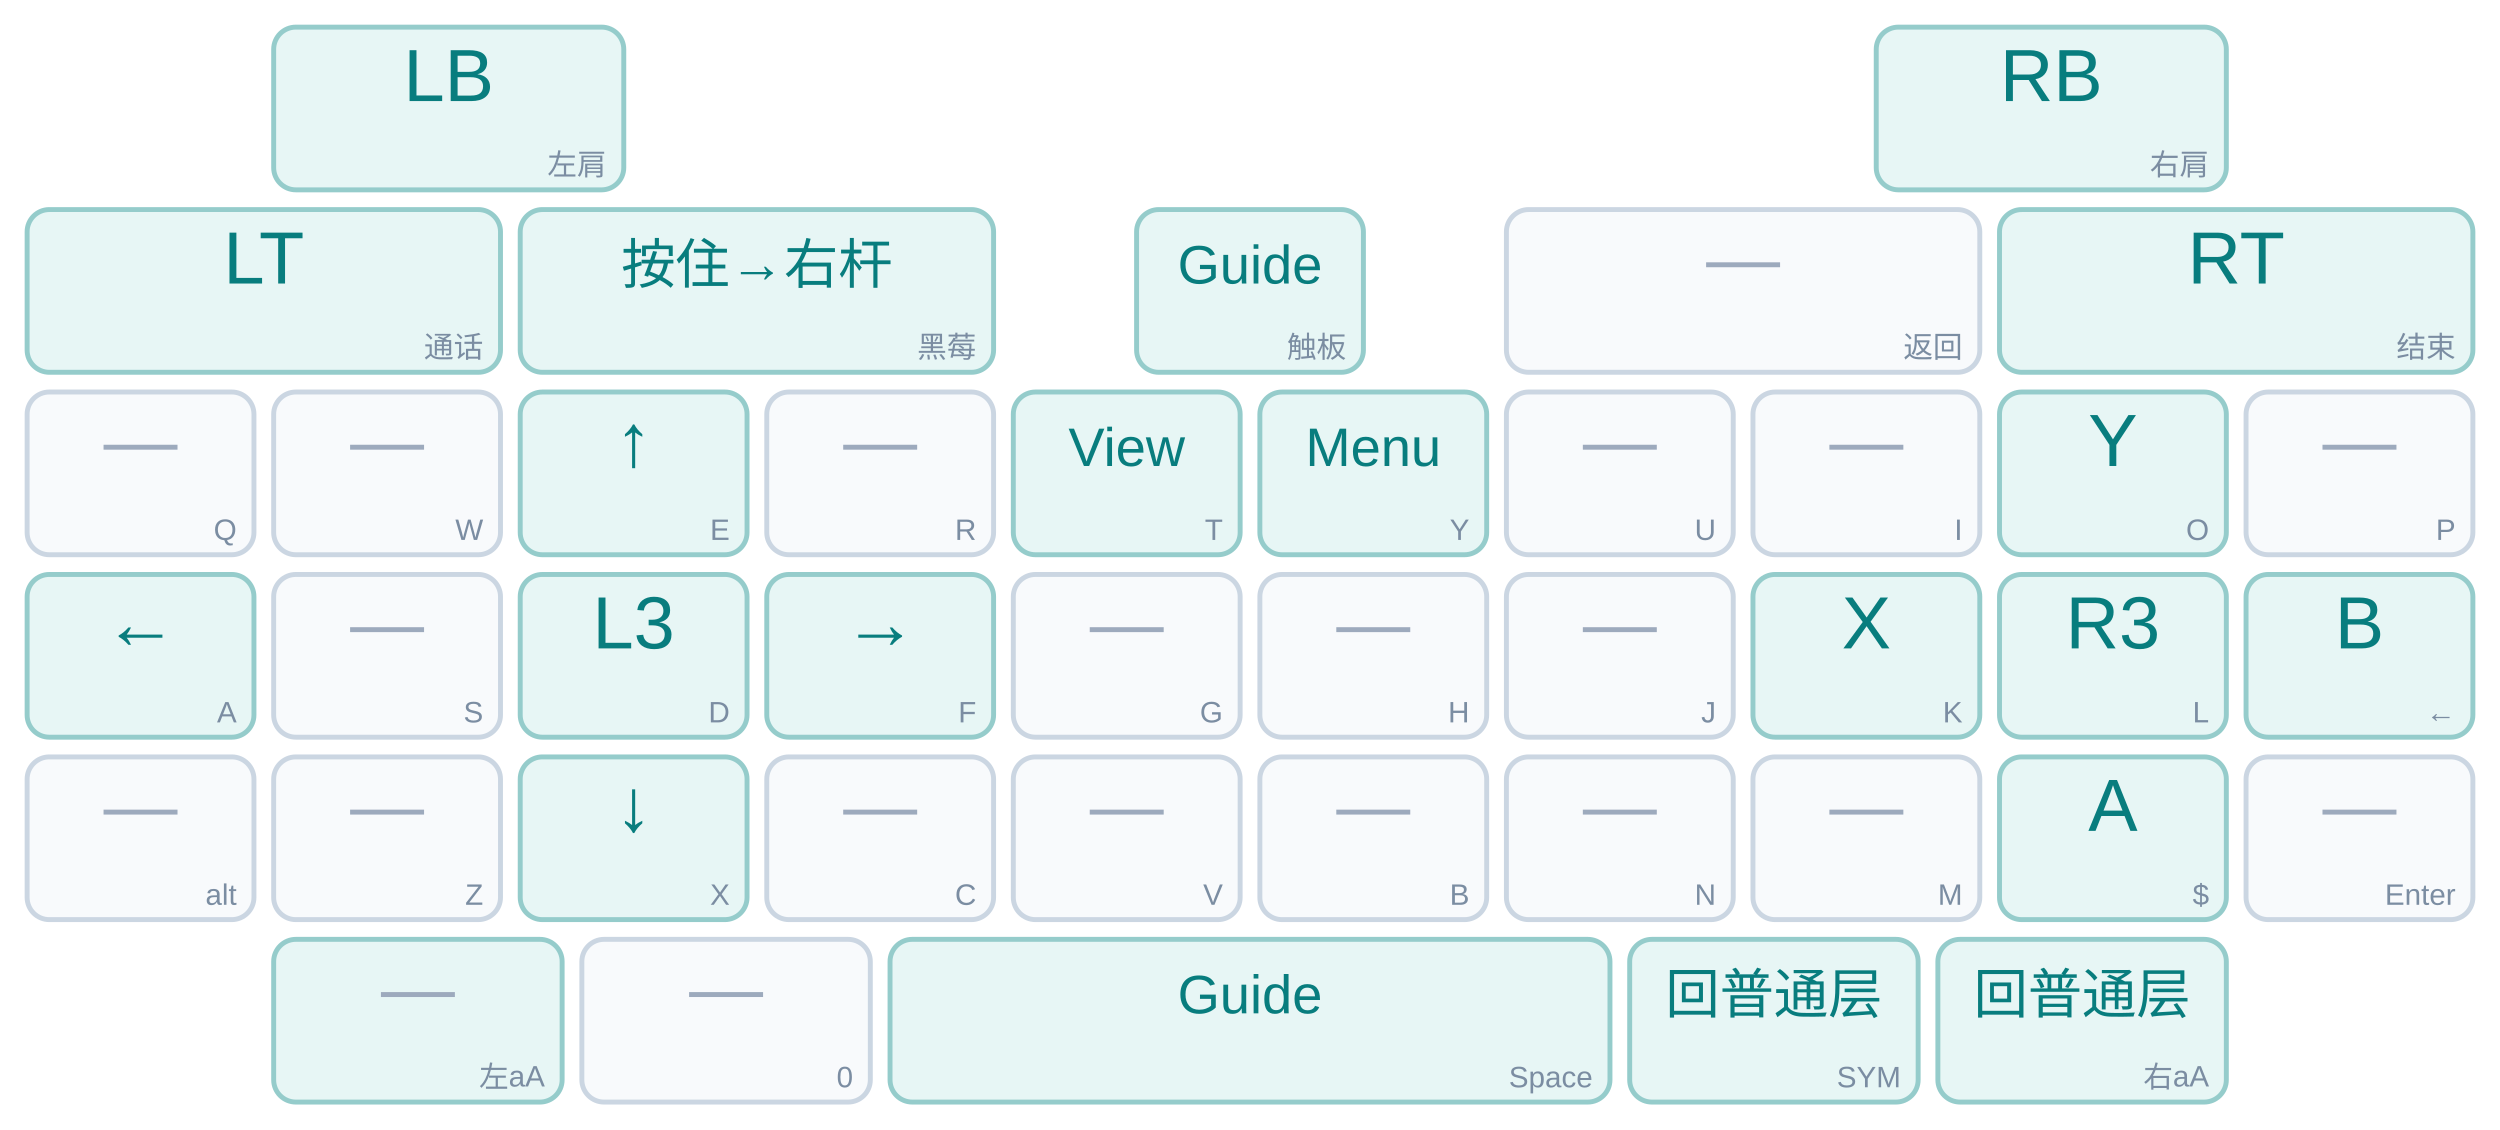
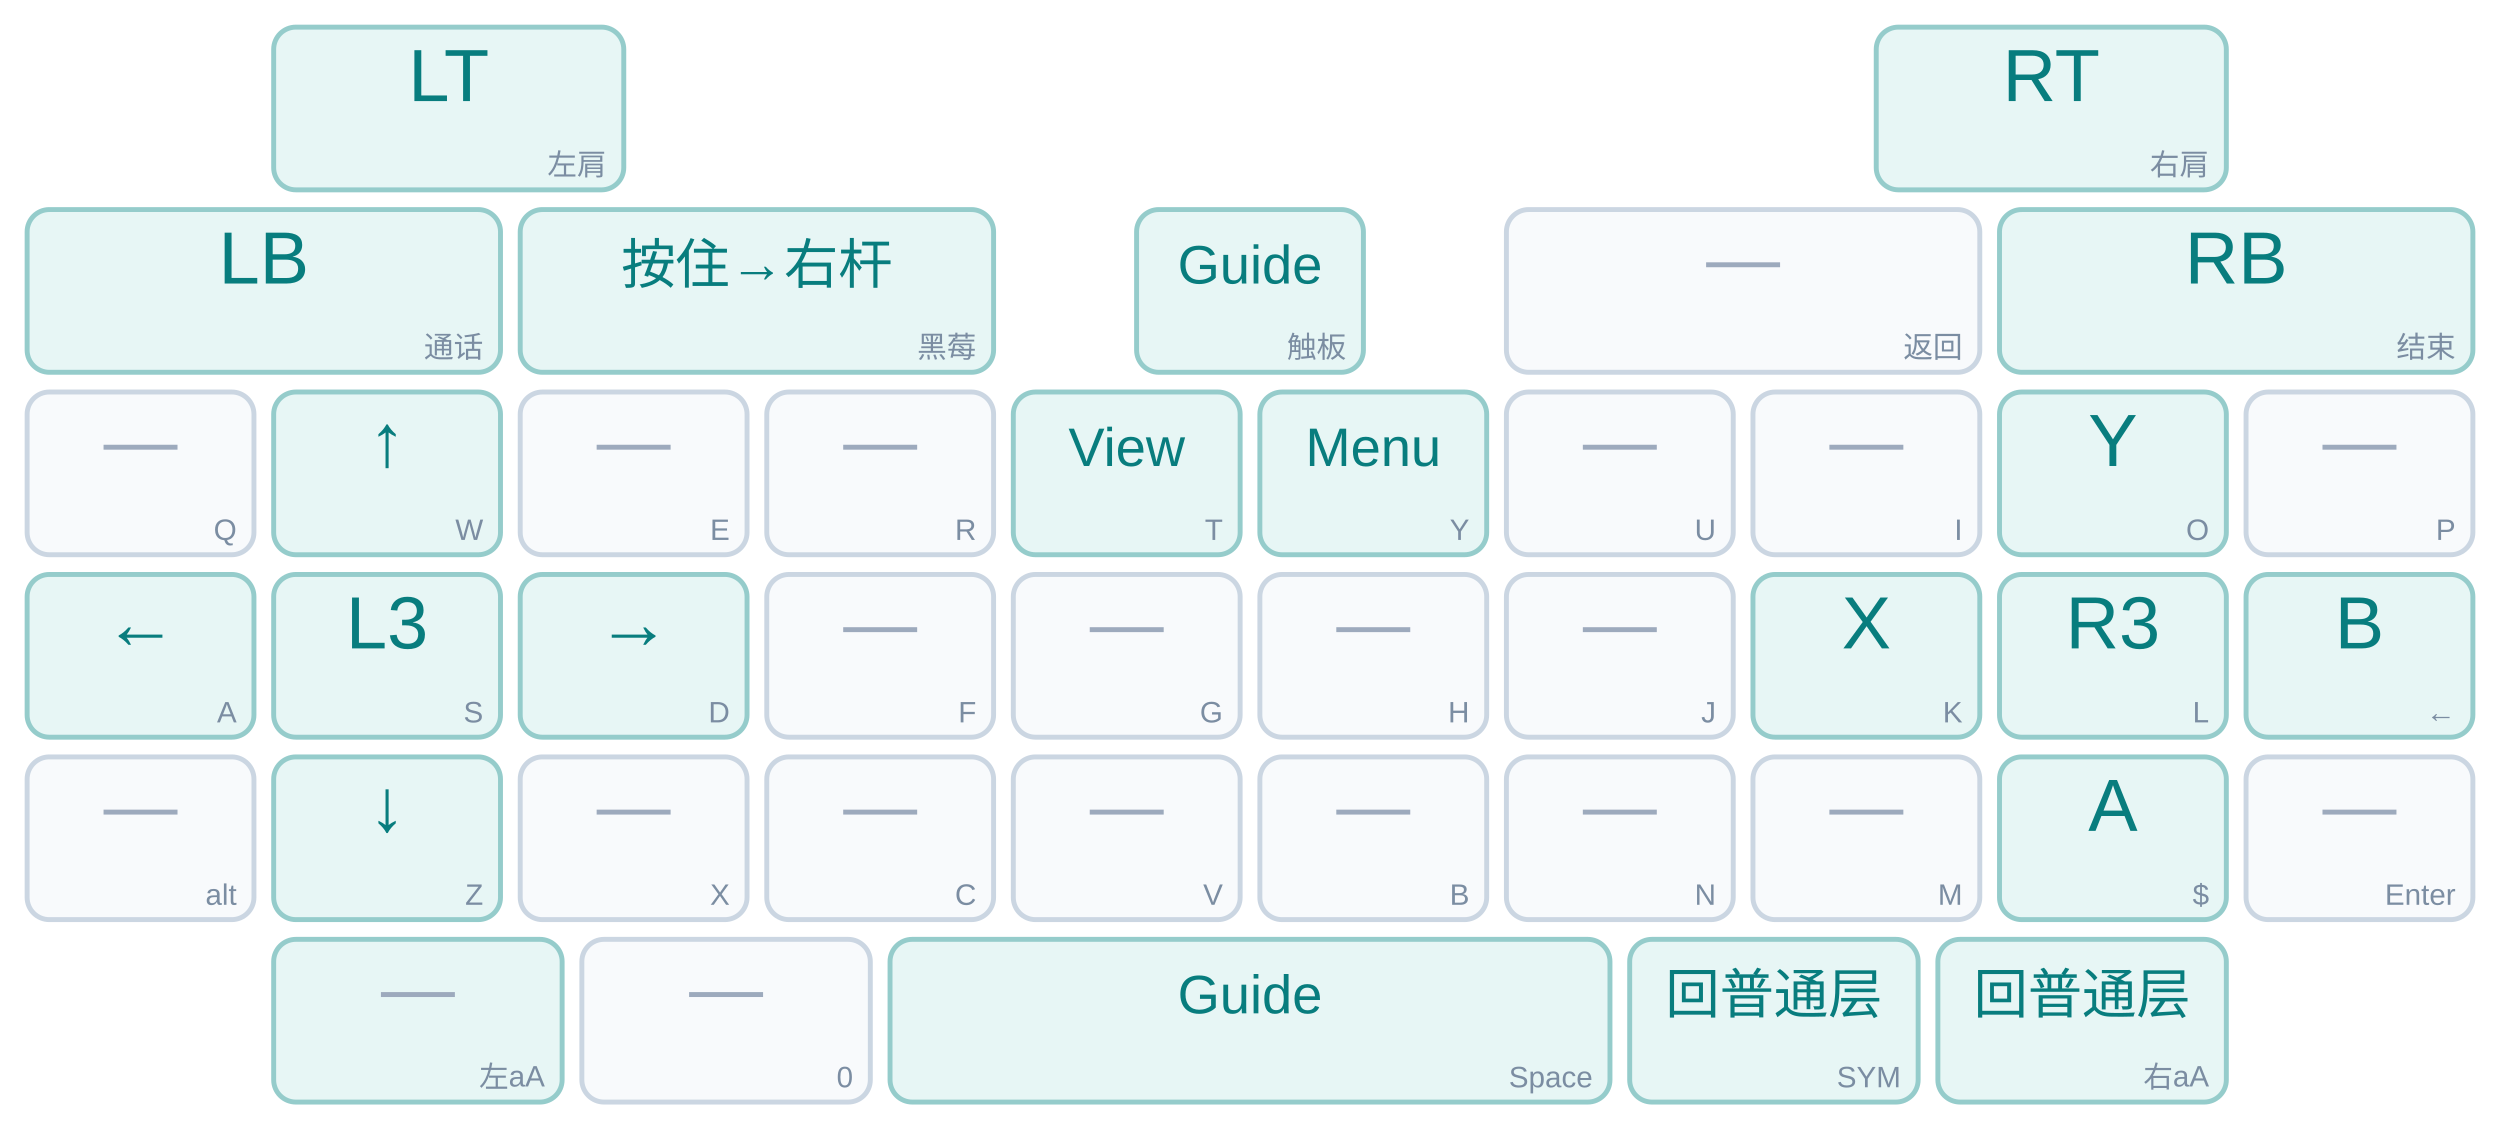
<svg xmlns="http://www.w3.org/2000/svg" viewBox="-7 -7 1014 458" role="img" aria-label="media complete keymap">
-   <g data-key="0" data-binding="&amp;gamepad 8">
+   <g data-key="0" data-binding="&amp;gamepad 10">
    <rect x="104" y="4.0" width="142" height="66.0" rx="9" fill="#e7f6f5" stroke="#95cccb" stroke-width="2" />
-     <text x="175.0" y="34.0" text-anchor="middle" font-size="30" fill="#087d7e" font-family="ManualHan,Arial,sans-serif">LB</text>
+     <text x="175.0" y="34.0" text-anchor="middle" font-size="30" fill="#087d7e" font-family="ManualHan,Arial,sans-serif">LT</text>
    <text x="239" y="64.0" text-anchor="end" font-size="12" fill="#7b8da2" font-family="ManualHan,Arial,sans-serif">左肩</text>
  </g>
-   <g data-key="1" data-binding="&amp;gamepad 9">
+   <g data-key="1" data-binding="&amp;gamepad 11">
    <rect x="754" y="4.0" width="142" height="66.0" rx="9" fill="#e7f6f5" stroke="#95cccb" stroke-width="2" />
-     <text x="825.0" y="34.0" text-anchor="middle" font-size="30" fill="#087d7e" font-family="ManualHan,Arial,sans-serif">RB</text>
+     <text x="825.0" y="34.0" text-anchor="middle" font-size="30" fill="#087d7e" font-family="ManualHan,Arial,sans-serif">RT</text>
    <text x="889" y="64.0" text-anchor="end" font-size="12" fill="#7b8da2" font-family="ManualHan,Arial,sans-serif">右肩</text>
  </g>
-   <g data-key="2" data-binding="&amp;gamepad 10">
+   <g data-key="2" data-binding="&amp;gamepad 8">
    <rect x="4" y="78.0" width="192" height="66.0" rx="9" fill="#e7f6f5" stroke="#95cccb" stroke-width="2" />
-     <text x="100.0" y="108.0" text-anchor="middle" font-size="30" fill="#087d7e" font-family="ManualHan,Arial,sans-serif">LT</text>
+     <text x="100.0" y="108.0" text-anchor="middle" font-size="30" fill="#087d7e" font-family="ManualHan,Arial,sans-serif">LB</text>
    <text x="189" y="138.0" text-anchor="end" font-size="12" fill="#7b8da2" font-family="ManualHan,Arial,sans-serif">通话</text>
  </g>
  <g data-key="3" data-binding="&amp;gamepad 17">
    <rect x="204" y="78.0" width="192" height="66.0" rx="9" fill="#e7f6f5" stroke="#95cccb" stroke-width="2" />
    <text x="300.0" y="108.0" text-anchor="middle" font-size="22" fill="#087d7e" font-family="ManualHan,Arial,sans-serif">按住→右杆</text>
    <text x="389" y="138.0" text-anchor="end" font-size="12" fill="#7b8da2" font-family="ManualHan,Arial,sans-serif">黑莓</text>
  </g>
  <g data-key="4" data-binding="&amp;gamepad 14">
    <rect x="454" y="78.0" width="92" height="66.0" rx="9" fill="#e7f6f5" stroke="#95cccb" stroke-width="2" />
    <text x="500.0" y="108.0" text-anchor="middle" font-size="22" fill="#087d7e" font-family="ManualHan,Arial,sans-serif">Guide</text>
    <text x="539" y="138.0" text-anchor="end" font-size="12" fill="#7b8da2" font-family="ManualHan,Arial,sans-serif">触板</text>
  </g>
  <g data-key="5" data-binding="&amp;none">
    <rect x="604" y="78.0" width="192" height="66.0" rx="9" fill="#f8fafc" stroke="#cbd6e2" stroke-width="2" />
    <text x="700.0" y="108.0" text-anchor="middle" font-size="30" fill="#9daabd" font-family="ManualHan,Arial,sans-serif">—</text>
    <text x="789" y="138.0" text-anchor="end" font-size="12" fill="#7b8da2" font-family="ManualHan,Arial,sans-serif">返回</text>
  </g>
-   <g data-key="6" data-binding="&amp;gamepad 11">
+   <g data-key="6" data-binding="&amp;gamepad 9">
    <rect x="804" y="78.0" width="192" height="66.0" rx="9" fill="#e7f6f5" stroke="#95cccb" stroke-width="2" />
-     <text x="900.0" y="108.0" text-anchor="middle" font-size="30" fill="#087d7e" font-family="ManualHan,Arial,sans-serif">RT</text>
+     <text x="900.0" y="108.0" text-anchor="middle" font-size="30" fill="#087d7e" font-family="ManualHan,Arial,sans-serif">RB</text>
    <text x="989" y="138.0" text-anchor="end" font-size="12" fill="#7b8da2" font-family="ManualHan,Arial,sans-serif">结束</text>
  </g>
  <g data-key="7" data-binding="&amp;none">
    <rect x="4" y="152.0" width="92" height="66.0" rx="9" fill="#f8fafc" stroke="#cbd6e2" stroke-width="2" />
    <text x="50.0" y="182.0" text-anchor="middle" font-size="30" fill="#9daabd" font-family="ManualHan,Arial,sans-serif">—</text>
    <text x="89" y="212.0" text-anchor="end" font-size="12" fill="#7b8da2" font-family="ManualHan,Arial,sans-serif">Q</text>
  </g>
-   <g data-key="8" data-binding="&amp;none">
-     <rect x="104" y="152.0" width="92" height="66.0" rx="9" fill="#f8fafc" stroke="#cbd6e2" stroke-width="2" />
-     <text x="150.0" y="182.0" text-anchor="middle" font-size="30" fill="#9daabd" font-family="ManualHan,Arial,sans-serif">—</text>
+   <g data-key="8" data-binding="&amp;gamepad 0">
+     <rect x="104" y="152.0" width="92" height="66.0" rx="9" fill="#e7f6f5" stroke="#95cccb" stroke-width="2" />
+     <text x="150.0" y="182.0" text-anchor="middle" font-size="30" fill="#087d7e" font-family="ManualHan,Arial,sans-serif">↑</text>
    <text x="189" y="212.0" text-anchor="end" font-size="12" fill="#7b8da2" font-family="ManualHan,Arial,sans-serif">W</text>
  </g>
-   <g data-key="9" data-binding="&amp;gamepad 0">
-     <rect x="204" y="152.0" width="92" height="66.0" rx="9" fill="#e7f6f5" stroke="#95cccb" stroke-width="2" />
-     <text x="250.0" y="182.0" text-anchor="middle" font-size="30" fill="#087d7e" font-family="ManualHan,Arial,sans-serif">↑</text>
+   <g data-key="9" data-binding="&amp;none">
+     <rect x="204" y="152.0" width="92" height="66.0" rx="9" fill="#f8fafc" stroke="#cbd6e2" stroke-width="2" />
+     <text x="250.0" y="182.0" text-anchor="middle" font-size="30" fill="#9daabd" font-family="ManualHan,Arial,sans-serif">—</text>
    <text x="289" y="212.0" text-anchor="end" font-size="12" fill="#7b8da2" font-family="ManualHan,Arial,sans-serif">E</text>
  </g>
  <g data-key="10" data-binding="&amp;none">
    <rect x="304" y="152.0" width="92" height="66.0" rx="9" fill="#f8fafc" stroke="#cbd6e2" stroke-width="2" />
    <text x="350.0" y="182.0" text-anchor="middle" font-size="30" fill="#9daabd" font-family="ManualHan,Arial,sans-serif">—</text>
    <text x="389" y="212.0" text-anchor="end" font-size="12" fill="#7b8da2" font-family="ManualHan,Arial,sans-serif">R</text>
  </g>
  <g data-key="11" data-binding="&amp;gamepad 12">
    <rect x="404" y="152.0" width="92" height="66.0" rx="9" fill="#e7f6f5" stroke="#95cccb" stroke-width="2" />
    <text x="450.0" y="182.0" text-anchor="middle" font-size="22" fill="#087d7e" font-family="ManualHan,Arial,sans-serif">View</text>
    <text x="489" y="212.0" text-anchor="end" font-size="12" fill="#7b8da2" font-family="ManualHan,Arial,sans-serif">T</text>
  </g>
  <g data-key="12" data-binding="&amp;gamepad 13">
    <rect x="504" y="152.0" width="92" height="66.0" rx="9" fill="#e7f6f5" stroke="#95cccb" stroke-width="2" />
    <text x="550.0" y="182.0" text-anchor="middle" font-size="22" fill="#087d7e" font-family="ManualHan,Arial,sans-serif">Menu</text>
    <text x="589" y="212.0" text-anchor="end" font-size="12" fill="#7b8da2" font-family="ManualHan,Arial,sans-serif">Y</text>
  </g>
  <g data-key="13" data-binding="&amp;none">
    <rect x="604" y="152.0" width="92" height="66.0" rx="9" fill="#f8fafc" stroke="#cbd6e2" stroke-width="2" />
    <text x="650.0" y="182.0" text-anchor="middle" font-size="30" fill="#9daabd" font-family="ManualHan,Arial,sans-serif">—</text>
    <text x="689" y="212.0" text-anchor="end" font-size="12" fill="#7b8da2" font-family="ManualHan,Arial,sans-serif">U</text>
  </g>
  <g data-key="14" data-binding="&amp;none">
    <rect x="704" y="152.0" width="92" height="66.0" rx="9" fill="#f8fafc" stroke="#cbd6e2" stroke-width="2" />
    <text x="750.0" y="182.0" text-anchor="middle" font-size="30" fill="#9daabd" font-family="ManualHan,Arial,sans-serif">—</text>
    <text x="789" y="212.0" text-anchor="end" font-size="12" fill="#7b8da2" font-family="ManualHan,Arial,sans-serif">I</text>
  </g>
  <g data-key="15" data-binding="&amp;gamepad 7">
    <rect x="804" y="152.0" width="92" height="66.0" rx="9" fill="#e7f6f5" stroke="#95cccb" stroke-width="2" />
    <text x="850.0" y="182.0" text-anchor="middle" font-size="30" fill="#087d7e" font-family="ManualHan,Arial,sans-serif">Y</text>
    <text x="889" y="212.0" text-anchor="end" font-size="12" fill="#7b8da2" font-family="ManualHan,Arial,sans-serif">O</text>
  </g>
  <g data-key="16" data-binding="&amp;none">
    <rect x="904" y="152.0" width="92" height="66.0" rx="9" fill="#f8fafc" stroke="#cbd6e2" stroke-width="2" />
    <text x="950.0" y="182.0" text-anchor="middle" font-size="30" fill="#9daabd" font-family="ManualHan,Arial,sans-serif">—</text>
    <text x="989" y="212.0" text-anchor="end" font-size="12" fill="#7b8da2" font-family="ManualHan,Arial,sans-serif">P</text>
  </g>
  <g data-key="17" data-binding="&amp;gamepad 2">
    <rect x="4" y="226.0" width="92" height="66.0" rx="9" fill="#e7f6f5" stroke="#95cccb" stroke-width="2" />
    <text x="50.0" y="256.0" text-anchor="middle" font-size="30" fill="#087d7e" font-family="ManualHan,Arial,sans-serif">←</text>
    <text x="89" y="286.0" text-anchor="end" font-size="12" fill="#7b8da2" font-family="ManualHan,Arial,sans-serif">A</text>
  </g>
-   <g data-key="18" data-binding="&amp;none">
-     <rect x="104" y="226.0" width="92" height="66.0" rx="9" fill="#f8fafc" stroke="#cbd6e2" stroke-width="2" />
-     <text x="150.0" y="256.0" text-anchor="middle" font-size="30" fill="#9daabd" font-family="ManualHan,Arial,sans-serif">—</text>
+   <g data-key="18" data-binding="&amp;gamepad 15">
+     <rect x="104" y="226.0" width="92" height="66.0" rx="9" fill="#e7f6f5" stroke="#95cccb" stroke-width="2" />
+     <text x="150.0" y="256.0" text-anchor="middle" font-size="30" fill="#087d7e" font-family="ManualHan,Arial,sans-serif">L3</text>
    <text x="189" y="286.0" text-anchor="end" font-size="12" fill="#7b8da2" font-family="ManualHan,Arial,sans-serif">S</text>
  </g>
-   <g data-key="19" data-binding="&amp;gamepad 15">
+   <g data-key="19" data-binding="&amp;gamepad 3">
    <rect x="204" y="226.0" width="92" height="66.0" rx="9" fill="#e7f6f5" stroke="#95cccb" stroke-width="2" />
-     <text x="250.0" y="256.0" text-anchor="middle" font-size="30" fill="#087d7e" font-family="ManualHan,Arial,sans-serif">L3</text>
+     <text x="250.0" y="256.0" text-anchor="middle" font-size="30" fill="#087d7e" font-family="ManualHan,Arial,sans-serif">→</text>
    <text x="289" y="286.0" text-anchor="end" font-size="12" fill="#7b8da2" font-family="ManualHan,Arial,sans-serif">D</text>
  </g>
-   <g data-key="20" data-binding="&amp;gamepad 3">
-     <rect x="304" y="226.0" width="92" height="66.0" rx="9" fill="#e7f6f5" stroke="#95cccb" stroke-width="2" />
-     <text x="350.0" y="256.0" text-anchor="middle" font-size="30" fill="#087d7e" font-family="ManualHan,Arial,sans-serif">→</text>
+   <g data-key="20" data-binding="&amp;none">
+     <rect x="304" y="226.0" width="92" height="66.0" rx="9" fill="#f8fafc" stroke="#cbd6e2" stroke-width="2" />
+     <text x="350.0" y="256.0" text-anchor="middle" font-size="30" fill="#9daabd" font-family="ManualHan,Arial,sans-serif">—</text>
    <text x="389" y="286.0" text-anchor="end" font-size="12" fill="#7b8da2" font-family="ManualHan,Arial,sans-serif">F</text>
  </g>
  <g data-key="21" data-binding="&amp;none">
    <rect x="404" y="226.0" width="92" height="66.0" rx="9" fill="#f8fafc" stroke="#cbd6e2" stroke-width="2" />
    <text x="450.0" y="256.0" text-anchor="middle" font-size="30" fill="#9daabd" font-family="ManualHan,Arial,sans-serif">—</text>
    <text x="489" y="286.0" text-anchor="end" font-size="12" fill="#7b8da2" font-family="ManualHan,Arial,sans-serif">G</text>
  </g>
  <g data-key="22" data-binding="&amp;none">
    <rect x="504" y="226.0" width="92" height="66.0" rx="9" fill="#f8fafc" stroke="#cbd6e2" stroke-width="2" />
    <text x="550.0" y="256.0" text-anchor="middle" font-size="30" fill="#9daabd" font-family="ManualHan,Arial,sans-serif">—</text>
    <text x="589" y="286.0" text-anchor="end" font-size="12" fill="#7b8da2" font-family="ManualHan,Arial,sans-serif">H</text>
  </g>
  <g data-key="23" data-binding="&amp;none">
    <rect x="604" y="226.0" width="92" height="66.0" rx="9" fill="#f8fafc" stroke="#cbd6e2" stroke-width="2" />
    <text x="650.0" y="256.0" text-anchor="middle" font-size="30" fill="#9daabd" font-family="ManualHan,Arial,sans-serif">—</text>
    <text x="689" y="286.0" text-anchor="end" font-size="12" fill="#7b8da2" font-family="ManualHan,Arial,sans-serif">J</text>
  </g>
  <g data-key="24" data-binding="&amp;gamepad 6">
    <rect x="704" y="226.0" width="92" height="66.0" rx="9" fill="#e7f6f5" stroke="#95cccb" stroke-width="2" />
    <text x="750.0" y="256.0" text-anchor="middle" font-size="30" fill="#087d7e" font-family="ManualHan,Arial,sans-serif">X</text>
    <text x="789" y="286.0" text-anchor="end" font-size="12" fill="#7b8da2" font-family="ManualHan,Arial,sans-serif">K</text>
  </g>
  <g data-key="25" data-binding="&amp;gamepad 16">
    <rect x="804" y="226.0" width="92" height="66.0" rx="9" fill="#e7f6f5" stroke="#95cccb" stroke-width="2" />
    <text x="850.0" y="256.0" text-anchor="middle" font-size="30" fill="#087d7e" font-family="ManualHan,Arial,sans-serif">R3</text>
    <text x="889" y="286.0" text-anchor="end" font-size="12" fill="#7b8da2" font-family="ManualHan,Arial,sans-serif">L</text>
  </g>
  <g data-key="26" data-binding="&amp;gamepad 5">
    <rect x="904" y="226.0" width="92" height="66.0" rx="9" fill="#e7f6f5" stroke="#95cccb" stroke-width="2" />
    <text x="950.0" y="256.0" text-anchor="middle" font-size="30" fill="#087d7e" font-family="ManualHan,Arial,sans-serif">B</text>
    <text x="989" y="286.0" text-anchor="end" font-size="12" fill="#7b8da2" font-family="ManualHan,Arial,sans-serif">←</text>
  </g>
  <g data-key="27" data-binding="&amp;none">
    <rect x="4" y="300.0" width="92" height="66.0" rx="9" fill="#f8fafc" stroke="#cbd6e2" stroke-width="2" />
    <text x="50.0" y="330.0" text-anchor="middle" font-size="30" fill="#9daabd" font-family="ManualHan,Arial,sans-serif">—</text>
    <text x="89" y="360.0" text-anchor="end" font-size="12" fill="#7b8da2" font-family="ManualHan,Arial,sans-serif">alt</text>
  </g>
-   <g data-key="28" data-binding="&amp;none">
-     <rect x="104" y="300.0" width="92" height="66.0" rx="9" fill="#f8fafc" stroke="#cbd6e2" stroke-width="2" />
-     <text x="150.0" y="330.0" text-anchor="middle" font-size="30" fill="#9daabd" font-family="ManualHan,Arial,sans-serif">—</text>
+   <g data-key="28" data-binding="&amp;gamepad 1">
+     <rect x="104" y="300.0" width="92" height="66.0" rx="9" fill="#e7f6f5" stroke="#95cccb" stroke-width="2" />
+     <text x="150.0" y="330.0" text-anchor="middle" font-size="30" fill="#087d7e" font-family="ManualHan,Arial,sans-serif">↓</text>
    <text x="189" y="360.0" text-anchor="end" font-size="12" fill="#7b8da2" font-family="ManualHan,Arial,sans-serif">Z</text>
  </g>
-   <g data-key="29" data-binding="&amp;gamepad 1">
-     <rect x="204" y="300.0" width="92" height="66.0" rx="9" fill="#e7f6f5" stroke="#95cccb" stroke-width="2" />
-     <text x="250.0" y="330.0" text-anchor="middle" font-size="30" fill="#087d7e" font-family="ManualHan,Arial,sans-serif">↓</text>
+   <g data-key="29" data-binding="&amp;none">
+     <rect x="204" y="300.0" width="92" height="66.0" rx="9" fill="#f8fafc" stroke="#cbd6e2" stroke-width="2" />
+     <text x="250.0" y="330.0" text-anchor="middle" font-size="30" fill="#9daabd" font-family="ManualHan,Arial,sans-serif">—</text>
    <text x="289" y="360.0" text-anchor="end" font-size="12" fill="#7b8da2" font-family="ManualHan,Arial,sans-serif">X</text>
  </g>
  <g data-key="30" data-binding="&amp;none">
    <rect x="304" y="300.0" width="92" height="66.0" rx="9" fill="#f8fafc" stroke="#cbd6e2" stroke-width="2" />
    <text x="350.0" y="330.0" text-anchor="middle" font-size="30" fill="#9daabd" font-family="ManualHan,Arial,sans-serif">—</text>
    <text x="389" y="360.0" text-anchor="end" font-size="12" fill="#7b8da2" font-family="ManualHan,Arial,sans-serif">C</text>
  </g>
  <g data-key="31" data-binding="&amp;none">
    <rect x="404" y="300.0" width="92" height="66.0" rx="9" fill="#f8fafc" stroke="#cbd6e2" stroke-width="2" />
    <text x="450.0" y="330.0" text-anchor="middle" font-size="30" fill="#9daabd" font-family="ManualHan,Arial,sans-serif">—</text>
    <text x="489" y="360.0" text-anchor="end" font-size="12" fill="#7b8da2" font-family="ManualHan,Arial,sans-serif">V</text>
  </g>
  <g data-key="32" data-binding="&amp;none">
    <rect x="504" y="300.0" width="92" height="66.0" rx="9" fill="#f8fafc" stroke="#cbd6e2" stroke-width="2" />
    <text x="550.0" y="330.0" text-anchor="middle" font-size="30" fill="#9daabd" font-family="ManualHan,Arial,sans-serif">—</text>
    <text x="589" y="360.0" text-anchor="end" font-size="12" fill="#7b8da2" font-family="ManualHan,Arial,sans-serif">B</text>
  </g>
  <g data-key="33" data-binding="&amp;none">
    <rect x="604" y="300.0" width="92" height="66.0" rx="9" fill="#f8fafc" stroke="#cbd6e2" stroke-width="2" />
    <text x="650.0" y="330.0" text-anchor="middle" font-size="30" fill="#9daabd" font-family="ManualHan,Arial,sans-serif">—</text>
    <text x="689" y="360.0" text-anchor="end" font-size="12" fill="#7b8da2" font-family="ManualHan,Arial,sans-serif">N</text>
  </g>
  <g data-key="34" data-binding="&amp;none">
    <rect x="704" y="300.0" width="92" height="66.0" rx="9" fill="#f8fafc" stroke="#cbd6e2" stroke-width="2" />
    <text x="750.0" y="330.0" text-anchor="middle" font-size="30" fill="#9daabd" font-family="ManualHan,Arial,sans-serif">—</text>
    <text x="789" y="360.0" text-anchor="end" font-size="12" fill="#7b8da2" font-family="ManualHan,Arial,sans-serif">M</text>
  </g>
  <g data-key="35" data-binding="&amp;gamepad 4">
    <rect x="804" y="300.0" width="92" height="66.0" rx="9" fill="#e7f6f5" stroke="#95cccb" stroke-width="2" />
    <text x="850.0" y="330.0" text-anchor="middle" font-size="30" fill="#087d7e" font-family="ManualHan,Arial,sans-serif">A</text>
    <text x="889" y="360.0" text-anchor="end" font-size="12" fill="#7b8da2" font-family="ManualHan,Arial,sans-serif">$</text>
  </g>
  <g data-key="36" data-binding="&amp;none">
    <rect x="904" y="300.0" width="92" height="66.0" rx="9" fill="#f8fafc" stroke="#cbd6e2" stroke-width="2" />
    <text x="950.0" y="330.0" text-anchor="middle" font-size="30" fill="#9daabd" font-family="ManualHan,Arial,sans-serif">—</text>
    <text x="989" y="360.0" text-anchor="end" font-size="12" fill="#7b8da2" font-family="ManualHan,Arial,sans-serif">Enter</text>
  </g>
  <g data-key="37" data-binding="&amp;none">
    <rect x="104" y="374.0" width="117" height="66.0" rx="9" fill="#e7f6f5" stroke="#95cccb" stroke-width="2" />
    <text x="162.5" y="404.0" text-anchor="middle" font-size="30" fill="#9daabd" font-family="ManualHan,Arial,sans-serif">—</text>
    <text x="214" y="434.0" text-anchor="end" font-size="12" fill="#7b8da2" font-family="ManualHan,Arial,sans-serif">左aA</text>
  </g>
  <g data-key="38" data-binding="&amp;none">
    <rect x="229" y="374.0" width="117" height="66.0" rx="9" fill="#f8fafc" stroke="#cbd6e2" stroke-width="2" />
    <text x="287.5" y="404.0" text-anchor="middle" font-size="30" fill="#9daabd" font-family="ManualHan,Arial,sans-serif">—</text>
    <text x="339" y="434.0" text-anchor="end" font-size="12" fill="#7b8da2" font-family="ManualHan,Arial,sans-serif">0</text>
  </g>
  <g data-key="39" data-binding="&amp;gamepad 14">
    <rect x="354" y="374.0" width="292" height="66.0" rx="9" fill="#e7f6f5" stroke="#95cccb" stroke-width="2" />
    <text x="500.0" y="404.0" text-anchor="middle" font-size="22" fill="#087d7e" font-family="ManualHan,Arial,sans-serif">Guide</text>
    <text x="639" y="434.0" text-anchor="end" font-size="12" fill="#7b8da2" font-family="ManualHan,Arial,sans-serif">Space</text>
  </g>
  <g data-key="40" data-binding="&amp;to DEFAULT">
    <rect x="654" y="374.0" width="117" height="66.0" rx="9" fill="#e7f6f5" stroke="#95cccb" stroke-width="2" />
    <text x="712.5" y="404.0" text-anchor="middle" font-size="22" fill="#087d7e" font-family="ManualHan,Arial,sans-serif">回普通层</text>
    <text x="764" y="434.0" text-anchor="end" font-size="12" fill="#7b8da2" font-family="ManualHan,Arial,sans-serif">SYM</text>
  </g>
  <g data-key="41" data-binding="&amp;to DEFAULT">
    <rect x="779" y="374.0" width="117" height="66.0" rx="9" fill="#e7f6f5" stroke="#95cccb" stroke-width="2" />
    <text x="837.5" y="404.0" text-anchor="middle" font-size="22" fill="#087d7e" font-family="ManualHan,Arial,sans-serif">回普通层</text>
    <text x="889" y="434.0" text-anchor="end" font-size="12" fill="#7b8da2" font-family="ManualHan,Arial,sans-serif">右aA</text>
  </g>
</svg>
